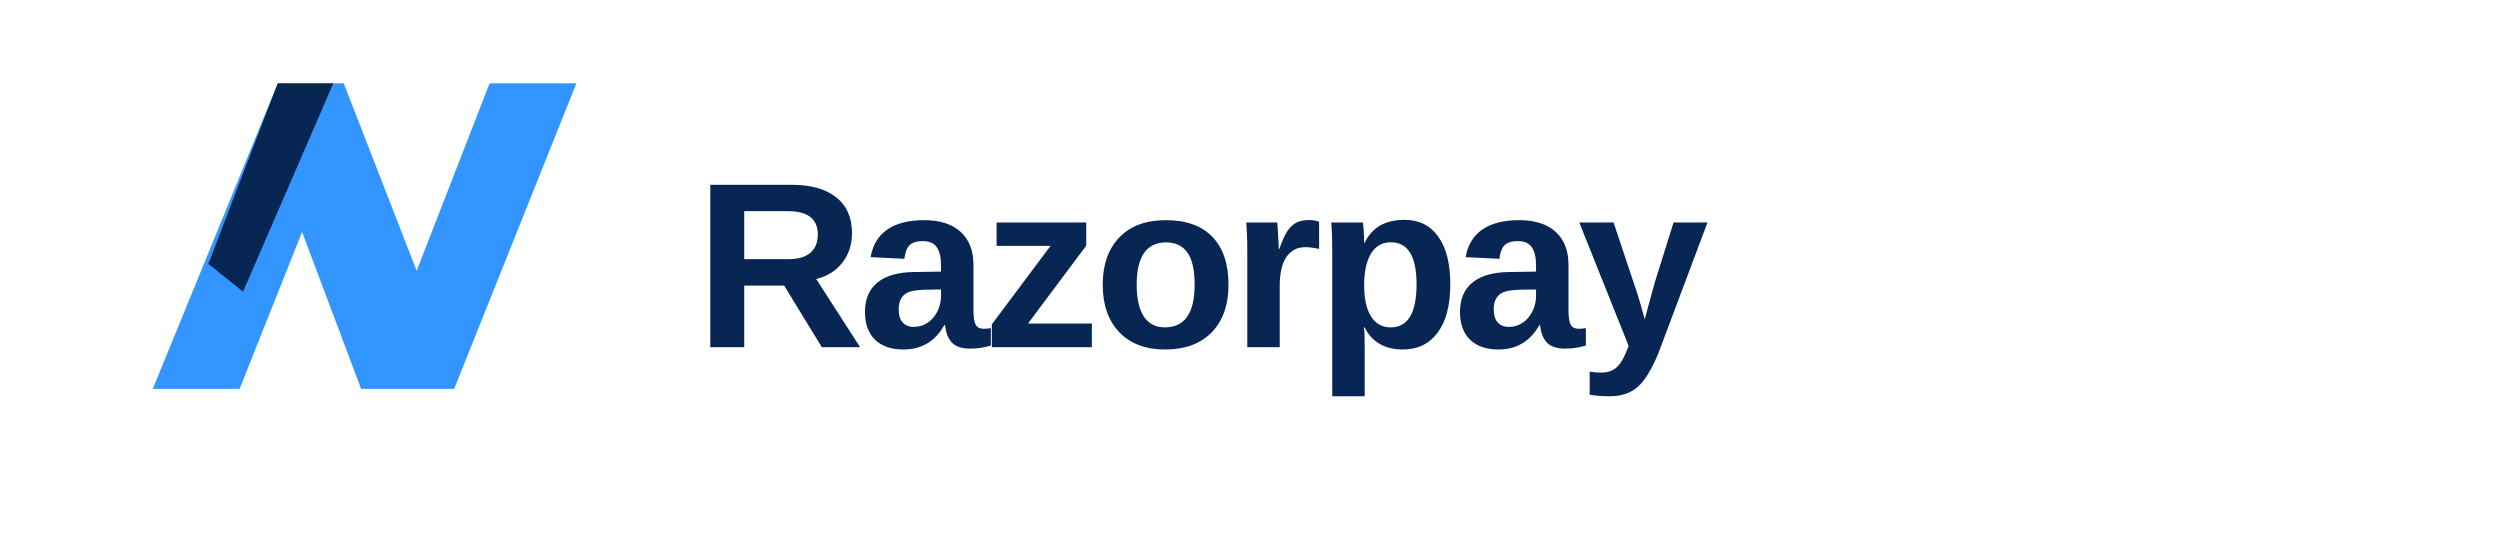
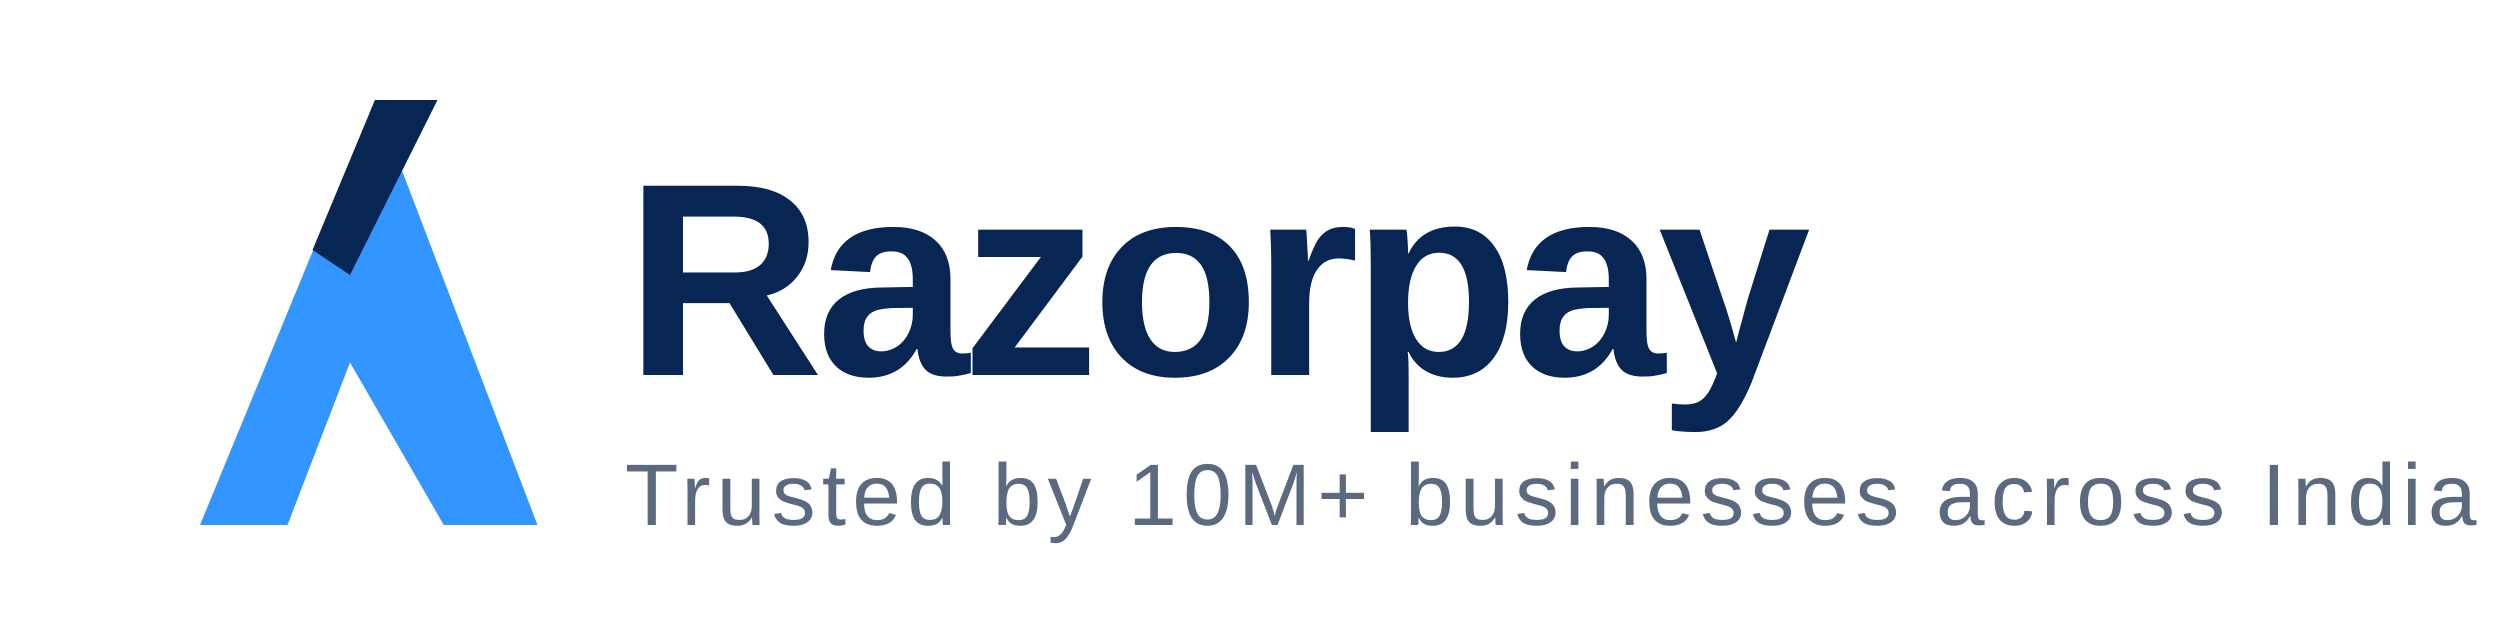
- <svg xmlns="http://www.w3.org/2000/svg" viewBox="0 0 360 80" aria-label="Razorpay">
-   <g>
-     <path fill="#3395FF" d="M40 12 22 56h12.5l9-22.6L52 56h13.4L83 12H70.5L60 39 49.5 12z" />
-     <path fill="#072654" d="M40 12 30 38l5 4 13-30z" />
+ <svg xmlns="http://www.w3.org/2000/svg" viewBox="0 0 200 50" role="img" aria-label="Razorpay">
+   <g transform="translate(8 8)">
+     <path d="M22 0L8 34h7l5-13 7.5 13H35L22 0z" fill="#3395FF" />
+     <path d="M22 0L17 12l3 2 7-14z" fill="#072654" />
  </g>
-   <g fill="#072654" font-family="'Helvetica Neue',Arial,sans-serif" font-weight="700">
-     <text x="100" y="50" font-size="34" letter-spacing="-1">Razorpay</text>
+   <g font-family="'Helvetica Neue',Arial,sans-serif" font-weight="700" fill="#072654">
+     <text x="50" y="30" font-size="22" letter-spacing="-0.6">Razorpay</text>
+     <text x="50" y="42" font-size="7" font-weight="500" fill="#5B6A7E" letter-spacing="0.5">Trusted by 10M+ businesses across India</text>
  </g>
</svg>
